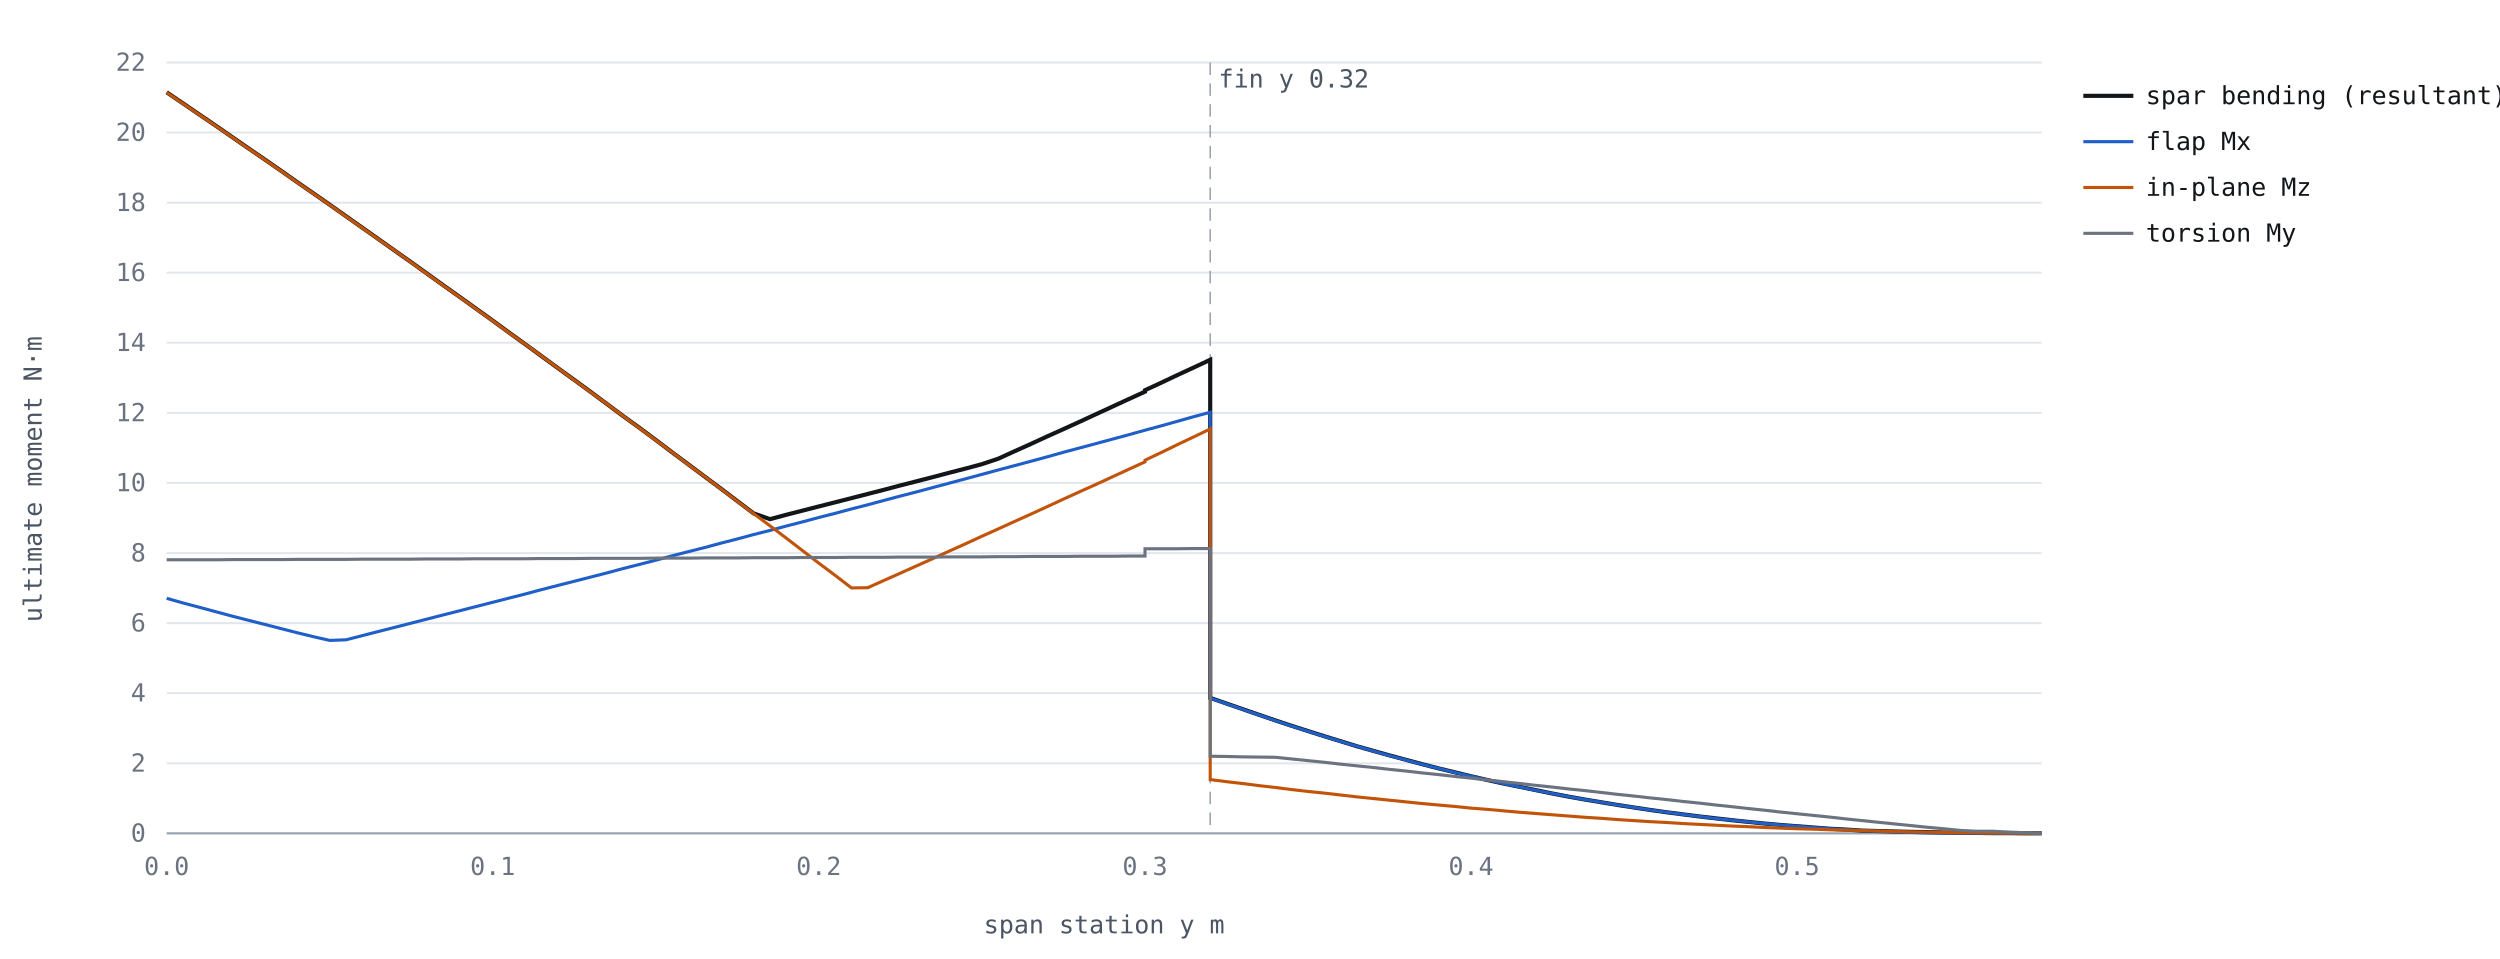
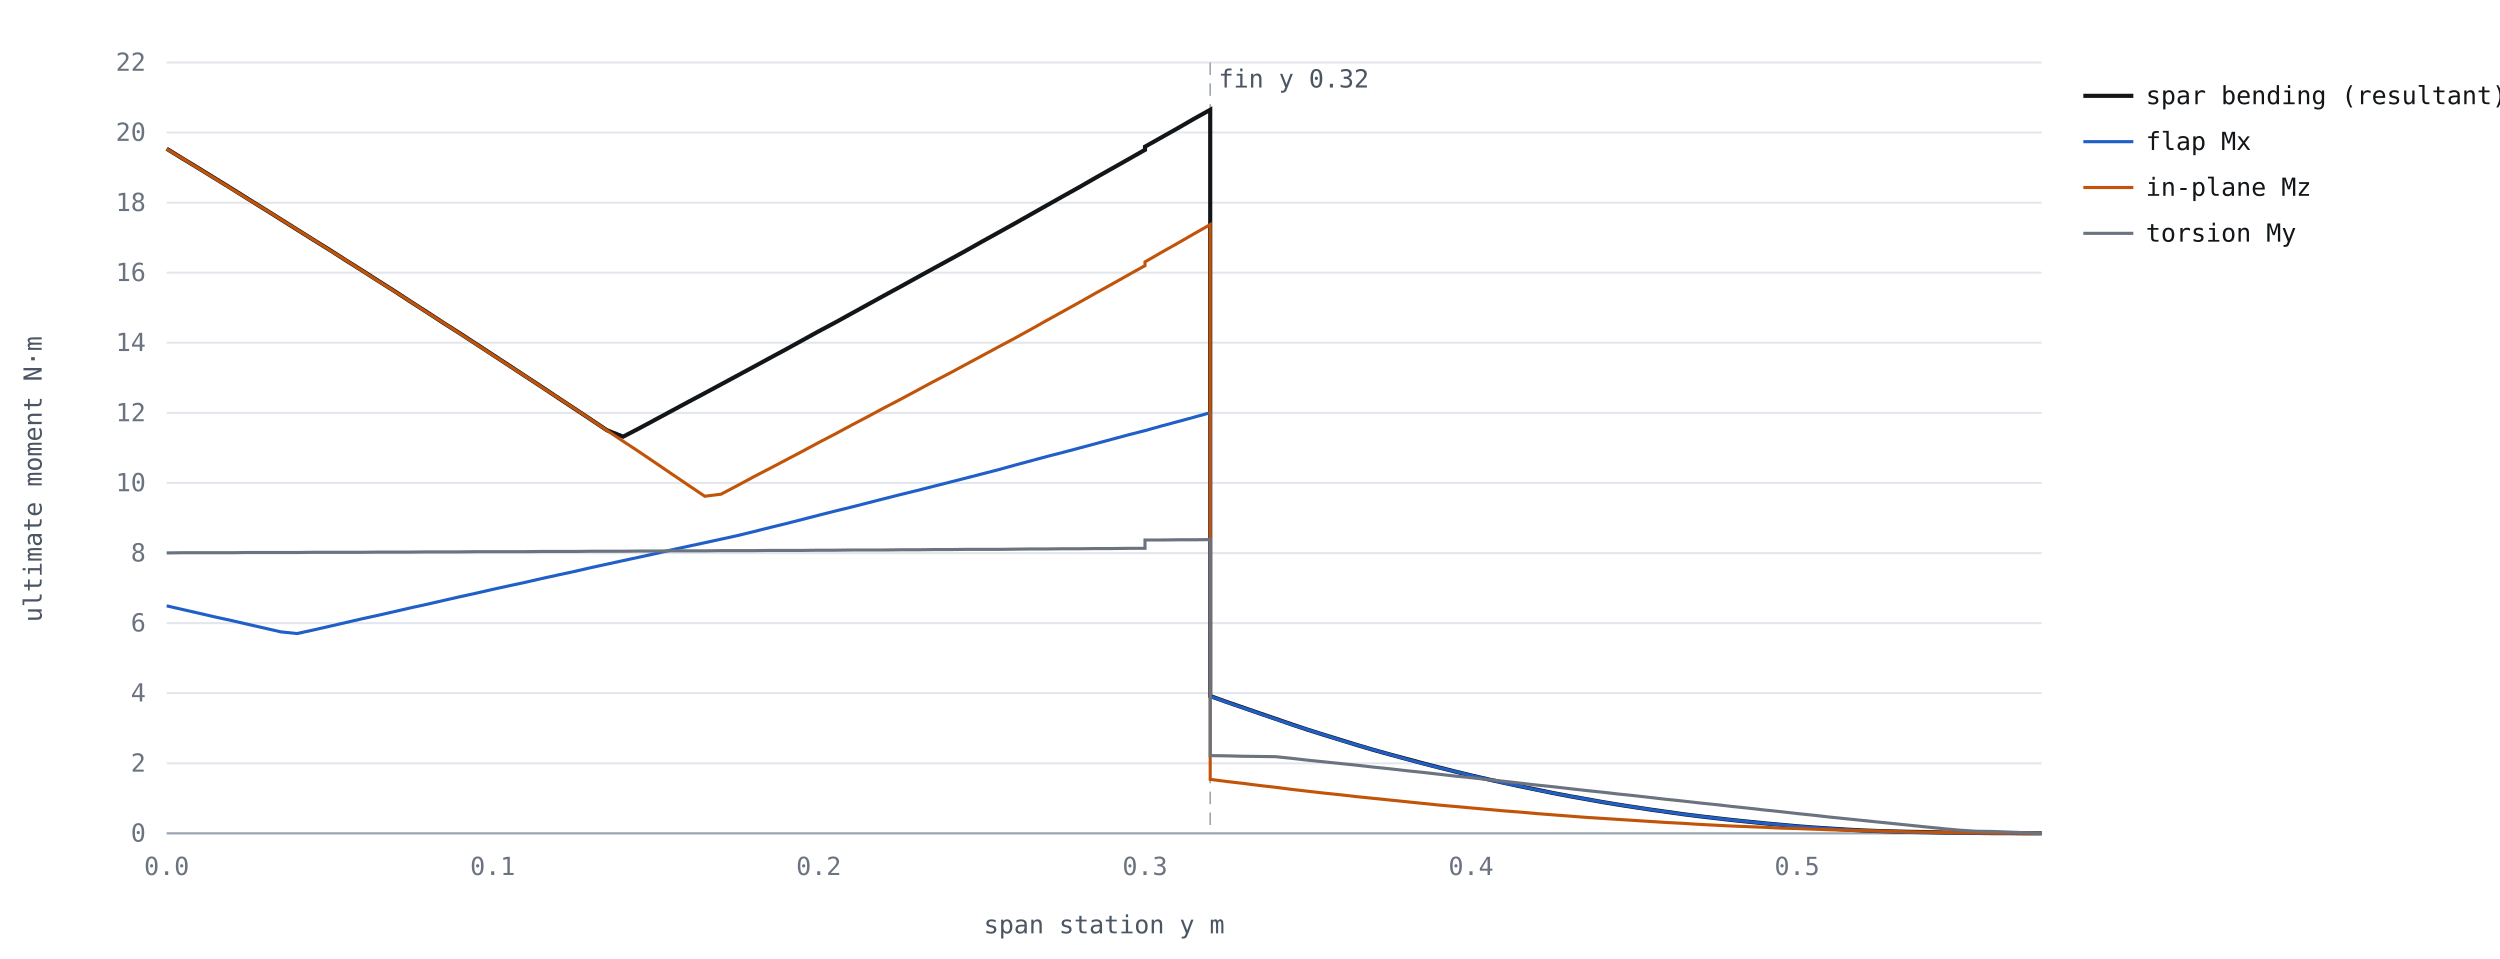
<svg xmlns="http://www.w3.org/2000/svg" viewBox="0 0 1200 460" width="1200" height="460">
  <line x1="80" y1="400.0" x2="980" y2="400.0" stroke="#E3E7ED" stroke-width="1" />
  <text x="70" y="404.0" text-anchor="end" fill="#6B7280" font-family="IBM Plex Mono, monospace" font-size="12">0</text>
  <line x1="80" y1="366.4" x2="980" y2="366.4" stroke="#E3E7ED" stroke-width="1" />
  <text x="70" y="370.4" text-anchor="end" fill="#6B7280" font-family="IBM Plex Mono, monospace" font-size="12">2</text>
  <line x1="80" y1="332.7" x2="980" y2="332.7" stroke="#E3E7ED" stroke-width="1" />
  <text x="70" y="336.7" text-anchor="end" fill="#6B7280" font-family="IBM Plex Mono, monospace" font-size="12">4</text>
  <line x1="80" y1="299.1" x2="980" y2="299.1" stroke="#E3E7ED" stroke-width="1" />
  <text x="70" y="303.1" text-anchor="end" fill="#6B7280" font-family="IBM Plex Mono, monospace" font-size="12">6</text>
  <line x1="80" y1="265.5" x2="980" y2="265.5" stroke="#E3E7ED" stroke-width="1" />
  <text x="70" y="269.5" text-anchor="end" fill="#6B7280" font-family="IBM Plex Mono, monospace" font-size="12">8</text>
  <line x1="80" y1="231.8" x2="980" y2="231.8" stroke="#E3E7ED" stroke-width="1" />
  <text x="70" y="235.8" text-anchor="end" fill="#6B7280" font-family="IBM Plex Mono, monospace" font-size="12">10</text>
  <line x1="80" y1="198.2" x2="980" y2="198.2" stroke="#E3E7ED" stroke-width="1" />
  <text x="70" y="202.2" text-anchor="end" fill="#6B7280" font-family="IBM Plex Mono, monospace" font-size="12">12</text>
  <line x1="80" y1="164.5" x2="980" y2="164.5" stroke="#E3E7ED" stroke-width="1" />
  <text x="70" y="168.5" text-anchor="end" fill="#6B7280" font-family="IBM Plex Mono, monospace" font-size="12">14</text>
  <line x1="80" y1="130.9" x2="980" y2="130.9" stroke="#E3E7ED" stroke-width="1" />
  <text x="70" y="134.9" text-anchor="end" fill="#6B7280" font-family="IBM Plex Mono, monospace" font-size="12">16</text>
  <line x1="80" y1="97.3" x2="980" y2="97.3" stroke="#E3E7ED" stroke-width="1" />
  <text x="70" y="101.3" text-anchor="end" fill="#6B7280" font-family="IBM Plex Mono, monospace" font-size="12">18</text>
  <line x1="80" y1="63.6" x2="980" y2="63.6" stroke="#E3E7ED" stroke-width="1" />
  <text x="70" y="67.6" text-anchor="end" fill="#6B7280" font-family="IBM Plex Mono, monospace" font-size="12">20</text>
  <line x1="80" y1="30.0" x2="980" y2="30.0" stroke="#E3E7ED" stroke-width="1" />
  <text x="70" y="34.0" text-anchor="end" fill="#6B7280" font-family="IBM Plex Mono, monospace" font-size="12">22</text>
  <text x="80.0" y="420" text-anchor="middle" fill="#6B7280" font-family="IBM Plex Mono, monospace" font-size="12">0.0</text>
  <text x="236.5" y="420" text-anchor="middle" fill="#6B7280" font-family="IBM Plex Mono, monospace" font-size="12">0.1</text>
  <text x="393.0" y="420" text-anchor="middle" fill="#6B7280" font-family="IBM Plex Mono, monospace" font-size="12">0.2</text>
  <text x="549.6" y="420" text-anchor="middle" fill="#6B7280" font-family="IBM Plex Mono, monospace" font-size="12">0.3</text>
  <text x="706.1" y="420" text-anchor="middle" fill="#6B7280" font-family="IBM Plex Mono, monospace" font-size="12">0.4</text>
  <text x="862.6" y="420" text-anchor="middle" fill="#6B7280" font-family="IBM Plex Mono, monospace" font-size="12">0.5</text>
  <line x1="80" y1="400.0" x2="980" y2="400.0" stroke="#9AA4B1" />
  <line x1="580.9" y1="30" x2="580.9" y2="400" stroke="#9AA4B1" stroke-dasharray="6 4" stroke-width="0.75" />
  <text x="584.9" y="42" fill="#4B5563" font-family="IBM Plex Mono, monospace" font-size="12">fin y 0.32</text>
  <text x="530.0" y="448" text-anchor="middle" fill="#4B5563" font-family="IBM Plex Mono, monospace" font-size="12">span station y m</text>
  <text x="20" y="230.0" fill="#4B5563" font-family="IBM Plex Mono, monospace" font-size="12" transform="rotate(-90 20 230.0)" text-anchor="middle">ultimate moment N·m</text>
-   <path d="M80.0,44.3 L87.8,49.6 L95.7,55.0 L103.5,60.3 L111.3,65.7 L119.1,71.1 L127.0,76.5 L134.8,81.9 L142.6,87.4 L150.4,92.8 L158.3,98.3 L166.1,103.8 L173.9,109.3 L181.7,114.8 L189.6,120.4 L197.4,125.9 L205.2,131.5 L213.0,137.1 L220.9,142.7 L228.7,148.3 L236.5,153.9 L244.3,159.6 L252.2,165.3 L260.0,171.0 L267.8,176.7 L275.7,182.4 L283.5,188.1 L291.3,193.9 L299.1,199.7 L307.0,205.4 L314.8,211.2 L322.6,217.1 L330.4,222.9 L338.3,228.8 L346.1,234.6 L353.9,240.5 L361.7,246.4 L369.6,249.2 L377.4,247.1 L385.2,245.1 L393.0,243.1 L400.9,241.1 L408.7,239.1 L416.5,237.1 L424.3,235.1 L432.2,233.0 L440.0,231.0 L447.8,229.0 L455.7,226.9 L463.5,224.9 L471.3,222.8 L479.1,220.2 L487.0,216.6 L494.8,213.1 L502.6,209.5 L510.4,206.0 L518.3,202.4 L526.1,198.8 L533.9,195.2 L541.7,191.6 L549.6,188.0 L549.6,187.3 L549.6,187.3 L557.4,183.7 L565.2,180.0 L573.0,176.4 L580.9,172.7 L580.9,335.0 L580.9,335.0 L588.7,337.7 L596.5,340.4 L604.3,343.1 L612.2,345.8 L620.0,348.4 L627.8,350.9 L635.7,353.4 L643.5,355.8 L651.3,358.2 L659.1,360.4 L667.0,362.6 L674.8,364.7 L682.6,366.8 L690.4,368.8 L698.3,370.7 L706.1,372.6 L713.9,374.4 L721.7,376.1 L729.6,377.7 L737.4,379.3 L745.2,380.9 L753.0,382.4 L760.9,383.8 L768.7,385.1 L776.5,386.4 L784.3,387.6 L792.2,388.8 L800.0,389.9 L807.8,390.9 L815.7,391.9 L823.5,392.8 L831.3,393.7 L839.1,394.5 L847.0,395.3 L854.8,396.0 L862.6,396.6 L870.4,397.2 L878.3,397.8 L886.1,398.2 L893.9,398.7 L901.7,398.9 L909.6,399.1 L917.4,399.3 L925.2,399.4 L933.0,399.6 L940.9,399.7 L948.7,399.8 L956.5,399.9 L964.3,399.9 L972.2,400.0 L980.0,400.0" fill="none" stroke="#121619" stroke-width="2" />
+   <path d="M80.0,71.4 L87.8,76.2 L95.7,81.0 L103.5,85.8 L111.3,90.6 L119.1,95.5 L127.0,100.4 L134.8,105.3 L142.6,110.2 L150.4,115.1 L158.3,120.0 L166.1,125.0 L173.9,129.9 L181.7,134.9 L189.6,139.9 L197.4,145.0 L205.2,150.0 L213.0,155.1 L220.9,160.1 L228.7,165.2 L236.5,170.3 L244.3,175.4 L252.2,180.6 L260.0,185.7 L267.8,190.9 L275.7,196.1 L283.5,201.3 L291.3,206.5 L299.1,209.6 L307.0,205.5 L314.8,201.3 L322.6,197.1 L330.4,192.9 L338.3,188.7 L346.1,184.5 L353.9,180.3 L361.7,176.1 L369.6,171.8 L377.4,167.6 L385.2,163.3 L393.0,159.0 L400.9,154.8 L408.7,150.5 L416.5,146.2 L424.3,141.9 L432.2,137.6 L440.0,133.3 L447.8,129.0 L455.7,124.7 L463.5,120.4 L471.3,116.0 L479.1,111.7 L487.0,107.3 L494.8,102.9 L502.6,98.5 L510.4,94.1 L518.3,89.7 L526.1,85.2 L533.9,80.8 L541.7,76.4 L549.6,71.9 L549.6,70.4 L549.6,70.4 L557.4,66.0 L565.2,61.6 L573.0,57.1 L580.9,52.7 L580.9,334.1 L580.9,334.1 L588.7,336.9 L596.5,339.6 L604.3,342.3 L612.2,345.0 L620.0,347.7 L627.8,350.3 L635.7,352.8 L643.5,355.2 L651.3,357.6 L659.1,359.9 L667.0,362.1 L674.8,364.2 L682.6,366.3 L690.4,368.3 L698.3,370.3 L706.1,372.2 L713.9,374.0 L721.7,375.7 L729.6,377.4 L737.4,379.0 L745.2,380.6 L753.0,382.1 L760.9,383.5 L768.7,384.9 L776.5,386.2 L784.3,387.4 L792.2,388.6 L800.0,389.7 L807.8,390.8 L815.7,391.8 L823.5,392.7 L831.3,393.6 L839.1,394.4 L847.0,395.2 L854.8,395.9 L862.6,396.6 L870.4,397.2 L878.3,397.7 L886.1,398.2 L893.9,398.6 L901.7,398.9 L909.6,399.1 L917.4,399.3 L925.2,399.4 L933.0,399.6 L940.9,399.7 L948.7,399.8 L956.5,399.9 L964.3,399.9 L972.2,400.0 L980.0,400.0" fill="none" stroke="#121619" stroke-width="2" />
  <line x1="1000" y1="46" x2="1024" y2="46" stroke="#121619" stroke-width="2" />
  <text x="1030" y="50" fill="#121619" font-family="IBM Plex Mono, monospace" font-size="12">spar bending (resultant)</text>
-   <path d="M80.0,287.2 L87.8,289.4 L95.7,291.5 L103.5,293.6 L111.3,295.7 L119.1,297.7 L127.0,299.7 L134.8,301.7 L142.6,303.7 L150.4,305.6 L158.3,307.4 L166.1,307.1 L173.9,305.1 L181.7,303.1 L189.6,301.1 L197.4,299.1 L205.2,297.1 L213.0,295.1 L220.9,293.1 L228.7,291.1 L236.5,289.1 L244.3,287.1 L252.2,285.1 L260.0,283.0 L267.8,281.0 L275.7,279.0 L283.5,277.0 L291.3,275.0 L299.1,272.9 L307.0,270.9 L314.8,268.9 L322.6,266.8 L330.4,264.8 L338.3,262.8 L346.1,260.7 L353.9,258.7 L361.7,256.6 L369.6,254.6 L377.4,252.5 L385.2,250.5 L393.0,248.4 L400.9,246.4 L408.7,244.3 L416.5,242.3 L424.3,240.2 L432.2,238.1 L440.0,236.1 L447.8,234.0 L455.7,231.9 L463.5,229.8 L471.3,227.7 L479.1,225.6 L487.0,223.5 L494.8,221.4 L502.6,219.3 L510.4,217.1 L518.3,215.0 L526.1,212.9 L533.9,210.8 L541.7,208.7 L549.6,206.5 L549.6,206.5 L549.6,206.5 L557.4,204.4 L565.2,202.2 L573.0,200.0 L580.9,197.9 L580.9,335.1 L580.9,335.1 L588.7,337.8 L596.5,340.5 L604.3,343.2 L612.2,345.9 L620.0,348.5 L627.8,351.0 L635.7,353.5 L643.5,355.9 L651.3,358.2 L659.1,360.5 L667.0,362.7 L674.8,364.8 L682.6,366.9 L690.4,368.8 L698.3,370.8 L706.1,372.6 L713.9,374.4 L721.7,376.1 L729.6,377.8 L737.4,379.4 L745.2,380.9 L753.0,382.4 L760.9,383.8 L768.7,385.1 L776.5,386.4 L784.3,387.6 L792.2,388.8 L800.0,389.9 L807.8,390.9 L815.7,391.9 L823.5,392.9 L831.3,393.7 L839.1,394.5 L847.0,395.3 L854.8,396.0 L862.6,396.6 L870.4,397.2 L878.3,397.8 L886.1,398.2 L893.9,398.7 L901.7,399.0 L909.6,399.3 L917.4,399.6 L925.2,399.8 L933.0,399.9 L940.9,399.9 L948.7,399.9 L956.5,399.9 L964.3,400.0 L972.2,400.0 L980.0,400.0" fill="none" stroke="#1F5FC7" stroke-width="1.5" />
+   <path d="M80.0,290.8 L87.8,292.6 L95.7,294.4 L103.5,296.2 L111.3,297.9 L119.1,299.7 L127.0,301.5 L134.8,303.3 L142.6,304.1 L150.4,302.4 L158.3,300.6 L166.1,298.8 L173.9,297.0 L181.7,295.3 L189.6,293.5 L197.4,291.7 L205.2,290.0 L213.0,288.2 L220.9,286.4 L228.7,284.7 L236.5,282.9 L244.3,281.2 L252.2,279.5 L260.0,277.7 L267.8,276.0 L275.7,274.3 L283.5,272.5 L291.3,270.8 L299.1,269.1 L307.0,267.4 L314.8,265.7 L322.6,263.9 L330.4,262.2 L338.3,260.5 L346.1,258.8 L353.9,257.1 L361.7,255.2 L369.6,253.2 L377.4,251.3 L385.2,249.3 L393.0,247.3 L400.9,245.3 L408.7,243.4 L416.5,241.4 L424.3,239.4 L432.2,237.4 L440.0,235.5 L447.8,233.5 L455.7,231.5 L463.5,229.5 L471.3,227.5 L479.1,225.5 L487.0,223.3 L494.8,221.2 L502.6,219.1 L510.4,217.1 L518.3,215.0 L526.1,212.9 L533.9,210.8 L541.7,208.7 L549.6,206.7 L549.6,206.7 L549.6,206.7 L557.4,204.5 L565.2,202.4 L573.0,200.3 L580.9,198.1 L580.9,334.2 L580.9,334.2 L588.7,337.0 L596.5,339.7 L604.3,342.4 L612.2,345.1 L620.0,347.8 L627.8,350.3 L635.7,352.8 L643.5,355.3 L651.3,357.6 L659.1,359.9 L667.0,362.1 L674.8,364.3 L682.6,366.4 L690.4,368.4 L698.3,370.3 L706.1,372.2 L713.9,374.0 L721.7,375.8 L729.6,377.4 L737.4,379.1 L745.2,380.6 L753.0,382.1 L760.9,383.5 L768.7,384.9 L776.5,386.2 L784.3,387.4 L792.2,388.6 L800.0,389.7 L807.8,390.8 L815.7,391.8 L823.5,392.7 L831.3,393.6 L839.1,394.4 L847.0,395.2 L854.8,395.9 L862.6,396.6 L870.4,397.2 L878.3,397.7 L886.1,398.2 L893.9,398.6 L901.7,399.0 L909.6,399.3 L917.4,399.6 L925.2,399.7 L933.0,399.8 L940.9,399.9 L948.7,399.9 L956.5,399.9 L964.3,400.0 L972.2,400.0 L980.0,400.0" fill="none" stroke="#1F5FC7" stroke-width="1.5" />
  <line x1="1000" y1="68" x2="1024" y2="68" stroke="#1F5FC7" stroke-width="1.5" />
  <text x="1030" y="72" fill="#121619" font-family="IBM Plex Mono, monospace" font-size="12">flap Mx</text>
-   <path d="M80.0,44.4 L87.8,49.7 L95.7,55.1 L103.5,60.4 L111.3,65.8 L119.1,71.2 L127.0,76.6 L134.8,82.0 L142.6,87.5 L150.4,92.9 L158.3,98.4 L166.1,103.9 L173.9,109.4 L181.7,114.9 L189.6,120.4 L197.4,126.0 L205.2,131.6 L213.0,137.2 L220.9,142.8 L228.7,148.4 L236.5,154.0 L244.3,159.7 L252.2,165.3 L260.0,171.0 L267.8,176.7 L275.7,182.5 L283.5,188.2 L291.3,193.9 L299.1,199.7 L307.0,205.5 L314.8,211.3 L322.6,217.1 L330.4,223.0 L338.3,228.8 L346.1,234.7 L353.9,240.6 L361.7,246.5 L369.6,252.4 L377.4,258.3 L385.2,264.3 L393.0,270.3 L400.9,276.2 L408.7,282.2 L416.5,282.1 L424.3,278.6 L432.2,275.1 L440.0,271.6 L447.8,268.1 L455.7,264.5 L463.5,261.0 L471.3,257.4 L479.1,253.9 L487.0,250.3 L494.8,246.8 L502.6,243.2 L510.4,239.6 L518.3,236.0 L526.1,232.5 L533.9,228.9 L541.7,225.3 L549.6,221.7 L549.6,220.9 L549.6,220.9 L557.4,217.2 L565.2,213.4 L573.0,209.7 L580.9,205.9 L580.9,374.2 L580.9,374.2 L588.7,375.2 L596.5,376.1 L604.3,377.1 L612.2,378.0 L620.0,379.0 L627.8,379.9 L635.7,380.7 L643.5,381.6 L651.3,382.5 L659.1,383.3 L667.0,384.1 L674.8,384.9 L682.6,385.7 L690.4,386.4 L698.3,387.1 L706.1,387.9 L713.9,388.5 L721.7,389.2 L729.6,389.9 L737.4,390.5 L745.2,391.1 L753.0,391.7 L760.9,392.3 L768.7,392.8 L776.5,393.4 L784.3,393.9 L792.2,394.4 L800.0,394.8 L807.8,395.3 L815.7,395.7 L823.5,396.1 L831.3,396.5 L839.1,396.8 L847.0,397.2 L854.8,397.5 L862.6,397.8 L870.4,398.0 L878.3,398.3 L886.1,398.5 L893.9,398.7 L901.7,398.9 L909.6,399.1 L917.4,399.3 L925.2,399.4 L933.0,399.6 L940.9,399.7 L948.7,399.8 L956.5,399.9 L964.3,399.9 L972.2,400.0 L980.0,400.0" fill="none" stroke="#C2540A" stroke-width="1.5" />
+   <path d="M80.0,71.5 L87.8,76.2 L95.7,81.1 L103.5,85.9 L111.3,90.7 L119.1,95.6 L127.0,100.4 L134.8,105.3 L142.6,110.2 L150.4,115.1 L158.3,120.1 L166.1,125.0 L173.9,130.0 L181.7,135.0 L189.6,140.0 L197.4,145.0 L205.2,150.1 L213.0,155.1 L220.9,160.2 L228.7,165.3 L236.5,170.4 L244.3,175.5 L252.2,180.6 L260.0,185.8 L267.8,190.9 L275.7,196.1 L283.5,201.3 L291.3,206.6 L299.1,211.8 L307.0,217.0 L314.8,222.3 L322.6,227.6 L330.4,232.9 L338.3,238.2 L346.1,237.2 L353.9,233.1 L361.7,228.9 L369.6,224.8 L377.4,220.7 L385.2,216.6 L393.0,212.4 L400.9,208.3 L408.7,204.1 L416.5,200.0 L424.3,195.8 L432.2,191.7 L440.0,187.5 L447.8,183.3 L455.7,179.2 L463.5,175.0 L471.3,170.8 L479.1,166.6 L487.0,162.4 L494.8,158.1 L502.6,153.7 L510.4,149.4 L518.3,145.0 L526.1,140.6 L533.9,136.3 L541.7,131.9 L549.6,127.5 L549.6,125.7 L549.6,125.7 L557.4,121.2 L565.2,116.8 L573.0,112.3 L580.9,107.8 L580.9,374.1 L580.9,374.1 L588.7,375.1 L596.5,376.0 L604.3,377.0 L612.2,377.9 L620.0,378.9 L627.8,379.8 L635.7,380.7 L643.5,381.5 L651.3,382.4 L659.1,383.2 L667.0,384.0 L674.8,384.8 L682.6,385.6 L690.4,386.4 L698.3,387.1 L706.1,387.8 L713.9,388.5 L721.7,389.2 L729.6,389.8 L737.4,390.5 L745.2,391.1 L753.0,391.7 L760.9,392.3 L768.7,392.8 L776.5,393.3 L784.3,393.8 L792.2,394.3 L800.0,394.8 L807.8,395.2 L815.7,395.7 L823.5,396.1 L831.3,396.5 L839.1,396.8 L847.0,397.1 L854.8,397.5 L862.6,397.7 L870.4,398.0 L878.3,398.3 L886.1,398.5 L893.9,398.7 L901.7,398.9 L909.6,399.1 L917.4,399.3 L925.2,399.4 L933.0,399.6 L940.9,399.7 L948.7,399.8 L956.5,399.9 L964.3,399.9 L972.2,400.0 L980.0,400.0" fill="none" stroke="#C2540A" stroke-width="1.5" />
  <line x1="1000" y1="90" x2="1024" y2="90" stroke="#C2540A" stroke-width="1.5" />
  <text x="1030" y="94" fill="#121619" font-family="IBM Plex Mono, monospace" font-size="12">in-plane Mz</text>
-   <path d="M80.0,268.7 L87.8,268.7 L95.7,268.7 L103.5,268.7 L111.3,268.6 L119.1,268.6 L127.0,268.6 L134.8,268.6 L142.6,268.5 L150.4,268.5 L158.3,268.5 L166.1,268.5 L173.9,268.4 L181.7,268.4 L189.6,268.4 L197.4,268.4 L205.2,268.3 L213.0,268.3 L220.9,268.3 L228.7,268.2 L236.5,268.2 L244.3,268.2 L252.2,268.2 L260.0,268.1 L267.8,268.1 L275.7,268.1 L283.5,268.0 L291.3,268.0 L299.1,268.0 L307.0,268.0 L314.8,267.9 L322.6,267.9 L330.4,267.9 L338.3,267.8 L346.1,267.8 L353.9,267.8 L361.7,267.7 L369.6,267.7 L377.4,267.7 L385.2,267.6 L393.0,267.6 L400.9,267.6 L408.7,267.5 L416.5,267.5 L424.3,267.5 L432.2,267.4 L440.0,267.4 L447.8,267.4 L455.7,267.3 L463.5,267.3 L471.3,267.3 L479.1,267.2 L487.0,267.2 L494.8,267.1 L502.6,267.1 L510.4,267.1 L518.3,267.0 L526.1,267.0 L533.9,267.0 L541.7,266.9 L549.6,266.9 L549.6,263.4 L549.6,263.4 L557.4,263.4 L565.2,263.4 L573.0,263.3 L580.9,263.3 L580.9,363.0 L580.9,363.0 L588.7,363.1 L596.5,363.3 L604.3,363.4 L612.2,363.5 L620.0,364.3 L627.8,365.1 L635.7,365.9 L643.5,366.8 L651.3,367.6 L659.1,368.4 L667.0,369.3 L674.8,370.1 L682.6,371.0 L690.4,371.8 L698.3,372.7 L706.1,373.5 L713.9,374.4 L721.7,375.2 L729.6,376.1 L737.4,377.0 L745.2,377.8 L753.0,378.7 L760.9,379.5 L768.7,380.4 L776.5,381.3 L784.3,382.1 L792.2,383.0 L800.0,383.8 L807.8,384.7 L815.7,385.5 L823.5,386.4 L831.3,387.2 L839.1,388.1 L847.0,388.9 L854.8,389.8 L862.6,390.6 L870.4,391.4 L878.3,392.2 L886.1,393.1 L893.9,393.9 L901.7,394.7 L909.6,395.5 L917.4,396.3 L925.2,397.1 L933.0,397.8 L940.9,398.6 L948.7,399.0 L956.5,399.0 L964.3,399.4 L972.2,399.7 L980.0,400.0" fill="none" stroke="#6B7280" stroke-width="1.5" />
+   <path d="M80.0,265.4 L87.8,265.3 L95.7,265.3 L103.5,265.3 L111.3,265.3 L119.1,265.2 L127.0,265.2 L134.8,265.2 L142.6,265.2 L150.4,265.1 L158.3,265.1 L166.1,265.1 L173.9,265.1 L181.7,265.0 L189.6,265.0 L197.4,265.0 L205.2,264.9 L213.0,264.9 L220.9,264.9 L228.7,264.8 L236.5,264.8 L244.3,264.8 L252.2,264.8 L260.0,264.7 L267.8,264.7 L275.7,264.7 L283.5,264.6 L291.3,264.6 L299.1,264.6 L307.0,264.5 L314.8,264.5 L322.6,264.4 L330.4,264.4 L338.3,264.4 L346.1,264.3 L353.9,264.3 L361.7,264.3 L369.6,264.2 L377.4,264.2 L385.2,264.2 L393.0,264.1 L400.9,264.1 L408.7,264.0 L416.5,264.0 L424.3,264.0 L432.2,263.9 L440.0,263.9 L447.8,263.8 L455.7,263.8 L463.5,263.7 L471.3,263.7 L479.1,263.7 L487.0,263.6 L494.8,263.5 L502.6,263.5 L510.4,263.4 L518.3,263.4 L526.1,263.3 L533.9,263.3 L541.7,263.2 L549.6,263.2 L549.6,259.2 L549.6,259.2 L557.4,259.2 L565.2,259.1 L573.0,259.1 L580.9,259.0 L580.9,362.7 L580.9,362.7 L588.7,362.8 L596.5,363.0 L604.3,363.1 L612.2,363.2 L620.0,364.0 L627.8,364.9 L635.7,365.7 L643.5,366.5 L651.3,367.3 L659.1,368.2 L667.0,369.0 L674.8,369.9 L682.6,370.7 L690.4,371.6 L698.3,372.5 L706.1,373.3 L713.9,374.2 L721.7,375.0 L729.6,375.9 L737.4,376.8 L745.2,377.6 L753.0,378.5 L760.9,379.4 L768.7,380.2 L776.5,381.1 L784.3,381.9 L792.2,382.8 L800.0,383.7 L807.8,384.5 L815.7,385.4 L823.5,386.2 L831.3,387.1 L839.1,387.9 L847.0,388.8 L854.8,389.6 L862.6,390.5 L870.4,391.3 L878.3,392.2 L886.1,393.0 L893.9,393.8 L901.7,394.6 L909.6,395.4 L917.4,396.2 L925.2,397.0 L933.0,397.8 L940.9,398.5 L948.7,399.0 L956.5,399.1 L964.3,399.4 L972.2,399.7 L980.0,400.0" fill="none" stroke="#6B7280" stroke-width="1.5" />
  <line x1="1000" y1="112" x2="1024" y2="112" stroke="#6B7280" stroke-width="1.5" />
  <text x="1030" y="116" fill="#121619" font-family="IBM Plex Mono, monospace" font-size="12">torsion My</text>
</svg>
